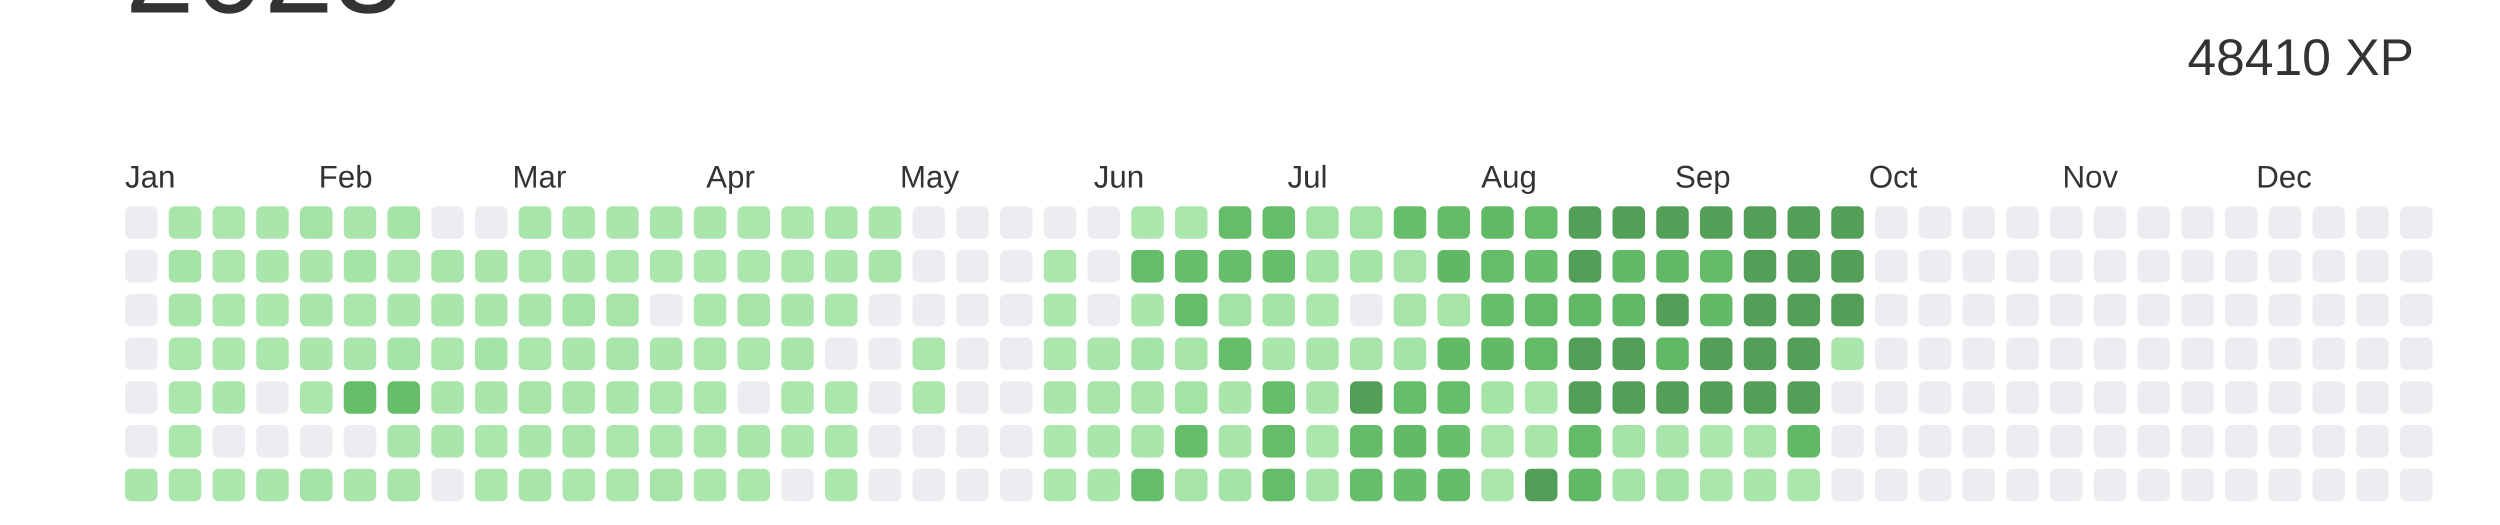
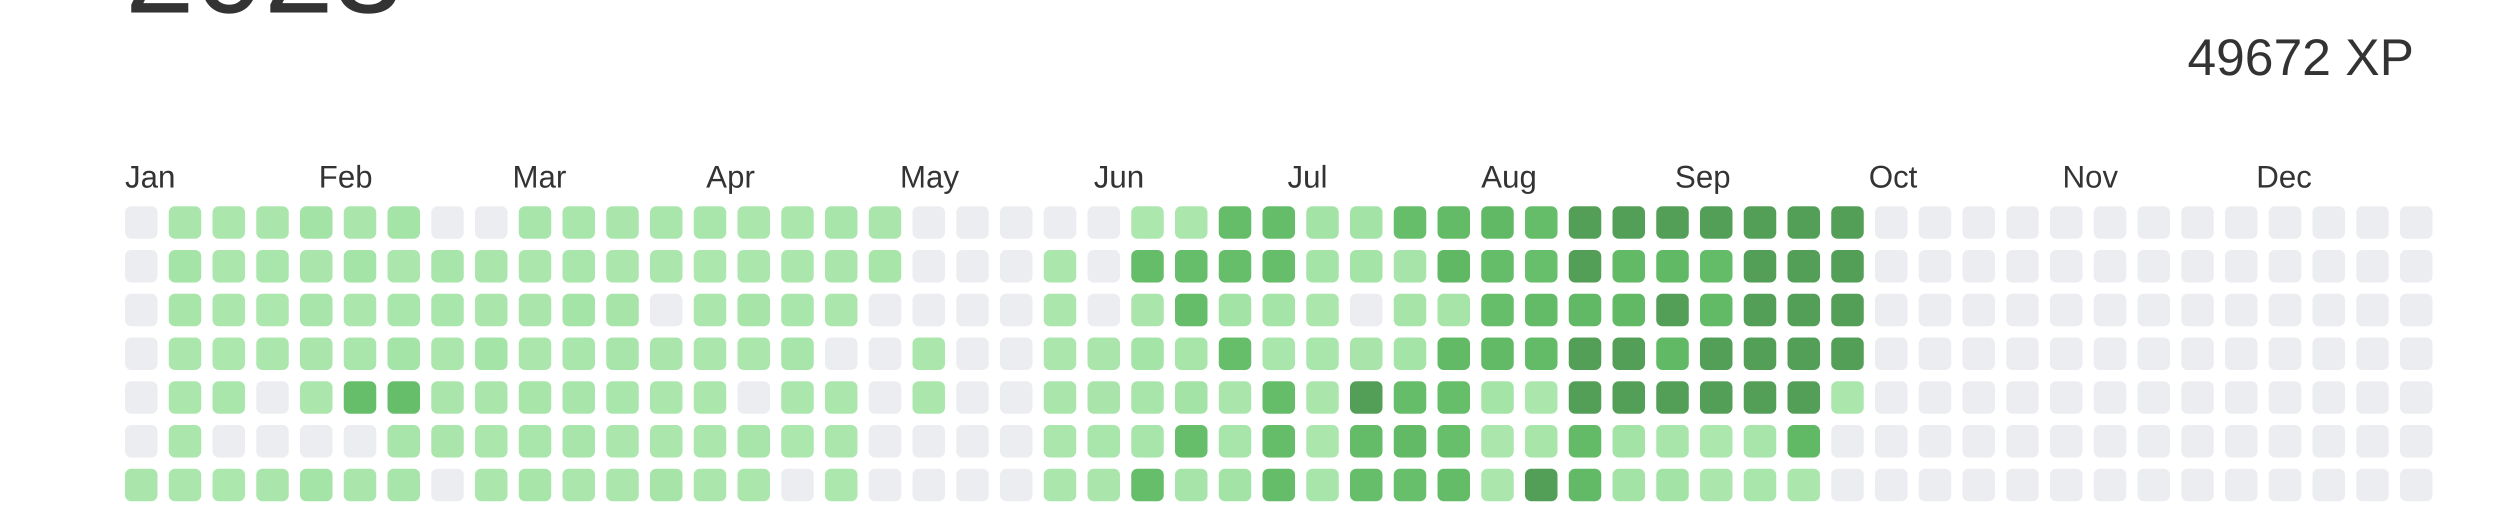
<svg xmlns="http://www.w3.org/2000/svg" baseProfile="full" height="42mm" version="1.1" viewBox="0,0,200,42" width="200mm">
  <defs />
  <rect fill="#ffffff" height="42" width="200" x="0" y="0" />
  <text alignment-baseline="hanging" fill="#333333" style="font-size:10.0px; font-family:Arial;" x="10" y="1">2023</text>
-   <text alignment-baseline="hanging" fill="#333333" style="font-size:4.125px; font-family:Arial;" x="175" y="6">48410 XP</text>
+   <text alignment-baseline="hanging" fill="#333333" style="font-size:4.125px; font-family:Arial;" x="175" y="6">49672 XP</text>
  <text fill="#333333" style="font-size:2.5px; font-family:Arial" x="10.0" y="15">Jan</text>
  <text fill="#333333" style="font-size:2.5px; font-family:Arial" x="25.5" y="15">Feb</text>
  <text fill="#333333" style="font-size:2.5px; font-family:Arial" x="41.0" y="15">Mar</text>
  <text fill="#333333" style="font-size:2.5px; font-family:Arial" x="56.5" y="15">Apr</text>
  <text fill="#333333" style="font-size:2.5px; font-family:Arial" x="72.0" y="15">May</text>
  <text fill="#333333" style="font-size:2.5px; font-family:Arial" x="87.5" y="15">Jun</text>
  <text fill="#333333" style="font-size:2.5px; font-family:Arial" x="103.0" y="15">Jul</text>
  <text fill="#333333" style="font-size:2.5px; font-family:Arial" x="118.5" y="15">Aug</text>
  <text fill="#333333" style="font-size:2.5px; font-family:Arial" x="134.0" y="15">Sep</text>
  <text fill="#333333" style="font-size:2.5px; font-family:Arial" x="149.5" y="15">Oct</text>
  <text fill="#333333" style="font-size:2.5px; font-family:Arial" x="165.0" y="15">Nov</text>
  <text fill="#333333" style="font-size:2.5px; font-family:Arial" x="180.5" y="15">Dec</text>
  <rect fill="#EBEDF0" height="2.6" rx="0.5" ry="0.5" width="2.6" x="10.0" y="16.5" />
  <rect fill="#EBEDF0" height="2.6" rx="0.5" ry="0.5" width="2.6" x="10.0" y="20.0" />
  <rect fill="#EBEDF0" height="2.6" rx="0.5" ry="0.5" width="2.6" x="10.0" y="23.5" />
  <rect fill="#EBEDF0" height="2.6" rx="0.5" ry="0.5" width="2.6" x="10.0" y="27.0" />
  <rect fill="#EBEDF0" height="2.6" rx="0.5" ry="0.5" width="2.6" x="10.0" y="30.5" />
  <rect fill="#EBEDF0" height="2.6" rx="0.5" ry="0.5" width="2.6" x="10.0" y="34.0" />
  <rect fill="#aae6ac" height="2.6" rx="0.5" ry="0.5" width="2.6" x="10.0" y="37.5" />
  <rect fill="#aae6ac" height="2.6" rx="0.5" ry="0.5" width="2.6" x="13.5" y="16.5" />
  <rect fill="#a5e4a7" height="2.6" rx="0.5" ry="0.5" width="2.6" x="13.5" y="20.0" />
  <rect fill="#a7e5a9" height="2.6" rx="0.5" ry="0.5" width="2.6" x="13.5" y="23.5" />
  <rect fill="#abe7ad" height="2.6" rx="0.5" ry="0.5" width="2.6" x="13.5" y="27.0" />
  <rect fill="#abe7ad" height="2.6" rx="0.5" ry="0.5" width="2.6" x="13.5" y="30.5" />
  <rect fill="#abe7ad" height="2.6" rx="0.5" ry="0.5" width="2.6" x="13.5" y="34.0" />
  <rect fill="#abe7ad" height="2.6" rx="0.5" ry="0.5" width="2.6" x="13.5" y="37.5" />
  <rect fill="#abe6ad" height="2.6" rx="0.5" ry="0.5" width="2.6" x="17.0" y="16.5" />
  <rect fill="#abe6ad" height="2.6" rx="0.5" ry="0.5" width="2.6" x="17.0" y="20.0" />
  <rect fill="#abe7ad" height="2.6" rx="0.5" ry="0.5" width="2.6" x="17.0" y="23.5" />
  <rect fill="#ace7ae" height="2.6" rx="0.5" ry="0.5" width="2.6" x="17.0" y="27.0" />
  <rect fill="#a9e6ab" height="2.6" rx="0.5" ry="0.5" width="2.6" x="17.0" y="30.5" />
  <rect fill="#EBEDF0" height="2.6" rx="0.5" ry="0.5" width="2.6" x="17.0" y="34.0" />
  <rect fill="#ace7ae" height="2.6" rx="0.5" ry="0.5" width="2.6" x="17.0" y="37.5" />
  <rect fill="#aae6ac" height="2.6" rx="0.5" ry="0.5" width="2.6" x="20.5" y="16.5" />
  <rect fill="#a9e6ab" height="2.6" rx="0.5" ry="0.5" width="2.6" x="20.5" y="20.0" />
  <rect fill="#ace7ae" height="2.6" rx="0.5" ry="0.5" width="2.6" x="20.5" y="23.5" />
  <rect fill="#abe7ad" height="2.6" rx="0.5" ry="0.5" width="2.6" x="20.5" y="27.0" />
  <rect fill="#EBEDF0" height="2.6" rx="0.5" ry="0.5" width="2.6" x="20.5" y="30.5" />
  <rect fill="#EBEDF0" height="2.6" rx="0.5" ry="0.5" width="2.6" x="20.5" y="34.0" />
  <rect fill="#aae6ac" height="2.6" rx="0.5" ry="0.5" width="2.6" x="20.5" y="37.5" />
  <rect fill="#a4e3a6" height="2.6" rx="0.5" ry="0.5" width="2.6" x="24.0" y="16.5" />
  <rect fill="#aae6ac" height="2.6" rx="0.5" ry="0.5" width="2.6" x="24.0" y="20.0" />
  <rect fill="#a8e5aa" height="2.6" rx="0.5" ry="0.5" width="2.6" x="24.0" y="23.5" />
  <rect fill="#aae6ac" height="2.6" rx="0.5" ry="0.5" width="2.6" x="24.0" y="27.0" />
  <rect fill="#abe6ad" height="2.6" rx="0.5" ry="0.5" width="2.6" x="24.0" y="30.5" />
  <rect fill="#EBEDF0" height="2.6" rx="0.5" ry="0.5" width="2.6" x="24.0" y="34.0" />
  <rect fill="#a4e4a7" height="2.6" rx="0.5" ry="0.5" width="2.6" x="24.0" y="37.5" />
  <rect fill="#aae6ac" height="2.6" rx="0.5" ry="0.5" width="2.6" x="27.5" y="16.5" />
  <rect fill="#a5e4a7" height="2.6" rx="0.5" ry="0.5" width="2.6" x="27.5" y="20.0" />
  <rect fill="#abe6ad" height="2.6" rx="0.5" ry="0.5" width="2.6" x="27.5" y="23.5" />
  <rect fill="#a9e6ab" height="2.6" rx="0.5" ry="0.5" width="2.6" x="27.5" y="27.0" />
  <rect fill="#66be6a" height="2.6" rx="0.5" ry="0.5" width="2.6" x="27.5" y="30.5" />
  <rect fill="#EBEDF0" height="2.6" rx="0.5" ry="0.5" width="2.6" x="27.5" y="34.0" />
  <rect fill="#aae6ac" height="2.6" rx="0.5" ry="0.5" width="2.6" x="27.5" y="37.5" />
  <rect fill="#a5e4a7" height="2.6" rx="0.5" ry="0.5" width="2.6" x="31.0" y="16.5" />
  <rect fill="#abe7ad" height="2.6" rx="0.5" ry="0.5" width="2.6" x="31.0" y="20.0" />
  <rect fill="#a9e6ab" height="2.6" rx="0.5" ry="0.5" width="2.6" x="31.0" y="23.5" />
  <rect fill="#a4e4a7" height="2.6" rx="0.5" ry="0.5" width="2.6" x="31.0" y="27.0" />
  <rect fill="#66be6a" height="2.6" rx="0.5" ry="0.5" width="2.6" x="31.0" y="30.5" />
  <rect fill="#a8e5aa" height="2.6" rx="0.5" ry="0.5" width="2.6" x="31.0" y="34.0" />
  <rect fill="#a7e5aa" height="2.6" rx="0.5" ry="0.5" width="2.6" x="31.0" y="37.5" />
  <rect fill="#EBEDF0" height="2.6" rx="0.5" ry="0.5" width="2.6" x="34.5" y="16.5" />
  <rect fill="#a8e5ab" height="2.6" rx="0.5" ry="0.5" width="2.6" x="34.5" y="20.0" />
  <rect fill="#a9e6ab" height="2.6" rx="0.5" ry="0.5" width="2.6" x="34.5" y="23.5" />
  <rect fill="#abe6ad" height="2.6" rx="0.5" ry="0.5" width="2.6" x="34.5" y="27.0" />
  <rect fill="#aae6ac" height="2.6" rx="0.5" ry="0.5" width="2.6" x="34.5" y="30.5" />
  <rect fill="#aae6ac" height="2.6" rx="0.5" ry="0.5" width="2.6" x="34.5" y="34.0" />
  <rect fill="#EBEDF0" height="2.6" rx="0.5" ry="0.5" width="2.6" x="34.5" y="37.5" />
  <rect fill="#EBEDF0" height="2.6" rx="0.5" ry="0.5" width="2.6" x="38.0" y="16.5" />
  <rect fill="#aae6ac" height="2.6" rx="0.5" ry="0.5" width="2.6" x="38.0" y="20.0" />
  <rect fill="#aae6ac" height="2.6" rx="0.5" ry="0.5" width="2.6" x="38.0" y="23.5" />
  <rect fill="#a5e4a7" height="2.6" rx="0.5" ry="0.5" width="2.6" x="38.0" y="27.0" />
  <rect fill="#aae6ac" height="2.6" rx="0.5" ry="0.5" width="2.6" x="38.0" y="30.5" />
  <rect fill="#abe7ad" height="2.6" rx="0.5" ry="0.5" width="2.6" x="38.0" y="34.0" />
  <rect fill="#abe6ad" height="2.6" rx="0.5" ry="0.5" width="2.6" x="38.0" y="37.5" />
  <rect fill="#a8e5aa" height="2.6" rx="0.5" ry="0.5" width="2.6" x="41.5" y="16.5" />
  <rect fill="#abe7ad" height="2.6" rx="0.5" ry="0.5" width="2.6" x="41.5" y="20.0" />
  <rect fill="#aae6ac" height="2.6" rx="0.5" ry="0.5" width="2.6" x="41.5" y="23.5" />
  <rect fill="#abe7ad" height="2.6" rx="0.5" ry="0.5" width="2.6" x="41.5" y="27.0" />
  <rect fill="#a7e5a9" height="2.6" rx="0.5" ry="0.5" width="2.6" x="41.5" y="30.5" />
  <rect fill="#a9e6ab" height="2.6" rx="0.5" ry="0.5" width="2.6" x="41.5" y="34.0" />
  <rect fill="#a7e5a9" height="2.6" rx="0.5" ry="0.5" width="2.6" x="41.5" y="37.5" />
  <rect fill="#a9e6ab" height="2.6" rx="0.5" ry="0.5" width="2.6" x="45.0" y="16.5" />
  <rect fill="#a9e6ab" height="2.6" rx="0.5" ry="0.5" width="2.6" x="45.0" y="20.0" />
  <rect fill="#a4e4a7" height="2.6" rx="0.5" ry="0.5" width="2.6" x="45.0" y="23.5" />
  <rect fill="#a9e6ab" height="2.6" rx="0.5" ry="0.5" width="2.6" x="45.0" y="27.0" />
  <rect fill="#a8e5aa" height="2.6" rx="0.5" ry="0.5" width="2.6" x="45.0" y="30.5" />
  <rect fill="#a8e5aa" height="2.6" rx="0.5" ry="0.5" width="2.6" x="45.0" y="34.0" />
  <rect fill="#abe7ad" height="2.6" rx="0.5" ry="0.5" width="2.6" x="45.0" y="37.5" />
  <rect fill="#aae6ac" height="2.6" rx="0.5" ry="0.5" width="2.6" x="48.5" y="16.5" />
  <rect fill="#abe7ad" height="2.6" rx="0.5" ry="0.5" width="2.6" x="48.5" y="20.0" />
  <rect fill="#a6e4a8" height="2.6" rx="0.5" ry="0.5" width="2.6" x="48.5" y="23.5" />
  <rect fill="#a8e5aa" height="2.6" rx="0.5" ry="0.5" width="2.6" x="48.5" y="27.0" />
  <rect fill="#a9e6ab" height="2.6" rx="0.5" ry="0.5" width="2.6" x="48.5" y="30.5" />
  <rect fill="#abe7ad" height="2.6" rx="0.5" ry="0.5" width="2.6" x="48.5" y="34.0" />
  <rect fill="#abe6ad" height="2.6" rx="0.5" ry="0.5" width="2.6" x="48.5" y="37.5" />
  <rect fill="#a9e6ab" height="2.6" rx="0.5" ry="0.5" width="2.6" x="52.0" y="16.5" />
  <rect fill="#abe6ad" height="2.6" rx="0.5" ry="0.5" width="2.6" x="52.0" y="20.0" />
  <rect fill="#EBEDF0" height="2.6" rx="0.5" ry="0.5" width="2.6" x="52.0" y="23.5" />
  <rect fill="#aae6ac" height="2.6" rx="0.5" ry="0.5" width="2.6" x="52.0" y="27.0" />
  <rect fill="#abe7ad" height="2.6" rx="0.5" ry="0.5" width="2.6" x="52.0" y="30.5" />
  <rect fill="#abe6ad" height="2.6" rx="0.5" ry="0.5" width="2.6" x="52.0" y="34.0" />
  <rect fill="#a6e4a8" height="2.6" rx="0.5" ry="0.5" width="2.6" x="52.0" y="37.5" />
  <rect fill="#a9e6ab" height="2.6" rx="0.5" ry="0.5" width="2.6" x="55.5" y="16.5" />
  <rect fill="#ace7ae" height="2.6" rx="0.5" ry="0.5" width="2.6" x="55.5" y="20.0" />
  <rect fill="#abe7ad" height="2.6" rx="0.5" ry="0.5" width="2.6" x="55.5" y="23.5" />
  <rect fill="#abe6ad" height="2.6" rx="0.5" ry="0.5" width="2.6" x="55.5" y="27.0" />
  <rect fill="#abe7ad" height="2.6" rx="0.5" ry="0.5" width="2.6" x="55.5" y="30.5" />
  <rect fill="#abe7ad" height="2.6" rx="0.5" ry="0.5" width="2.6" x="55.5" y="34.0" />
  <rect fill="#abe7ad" height="2.6" rx="0.5" ry="0.5" width="2.6" x="55.5" y="37.5" />
  <rect fill="#abe6ad" height="2.6" rx="0.5" ry="0.5" width="2.6" x="59.0" y="16.5" />
  <rect fill="#abe6ad" height="2.6" rx="0.5" ry="0.5" width="2.6" x="59.0" y="20.0" />
  <rect fill="#a6e4a8" height="2.6" rx="0.5" ry="0.5" width="2.6" x="59.0" y="23.5" />
  <rect fill="#abe7ad" height="2.6" rx="0.5" ry="0.5" width="2.6" x="59.0" y="27.0" />
  <rect fill="#EBEDF0" height="2.6" rx="0.5" ry="0.5" width="2.6" x="59.0" y="30.5" />
  <rect fill="#a8e5aa" height="2.6" rx="0.5" ry="0.5" width="2.6" x="59.0" y="34.0" />
  <rect fill="#abe7ad" height="2.6" rx="0.5" ry="0.5" width="2.6" x="59.0" y="37.5" />
  <rect fill="#abe7ad" height="2.6" rx="0.5" ry="0.5" width="2.6" x="62.5" y="16.5" />
  <rect fill="#abe7ad" height="2.6" rx="0.5" ry="0.5" width="2.6" x="62.5" y="20.0" />
  <rect fill="#a9e6ab" height="2.6" rx="0.5" ry="0.5" width="2.6" x="62.5" y="23.5" />
  <rect fill="#a8e5aa" height="2.6" rx="0.5" ry="0.5" width="2.6" x="62.5" y="27.0" />
  <rect fill="#abe6ad" height="2.6" rx="0.5" ry="0.5" width="2.6" x="62.5" y="30.5" />
  <rect fill="#ace7ae" height="2.6" rx="0.5" ry="0.5" width="2.6" x="62.5" y="34.0" />
  <rect fill="#EBEDF0" height="2.6" rx="0.5" ry="0.5" width="2.6" x="62.5" y="37.5" />
  <rect fill="#a8e5aa" height="2.6" rx="0.5" ry="0.5" width="2.6" x="66.0" y="16.5" />
  <rect fill="#aae6ac" height="2.6" rx="0.5" ry="0.5" width="2.6" x="66.0" y="20.0" />
  <rect fill="#abe7ad" height="2.6" rx="0.5" ry="0.5" width="2.6" x="66.0" y="23.5" />
  <rect fill="#EBEDF0" height="2.6" rx="0.5" ry="0.5" width="2.6" x="66.0" y="27.0" />
  <rect fill="#abe7ad" height="2.6" rx="0.5" ry="0.5" width="2.6" x="66.0" y="30.5" />
  <rect fill="#abe6ad" height="2.6" rx="0.5" ry="0.5" width="2.6" x="66.0" y="34.0" />
  <rect fill="#ace7ae" height="2.6" rx="0.5" ry="0.5" width="2.6" x="66.0" y="37.5" />
  <rect fill="#aae6ac" height="2.6" rx="0.5" ry="0.5" width="2.6" x="69.5" y="16.5" />
  <rect fill="#a7e5a9" height="2.6" rx="0.5" ry="0.5" width="2.6" x="69.5" y="20.0" />
  <rect fill="#EBEDF0" height="2.6" rx="0.5" ry="0.5" width="2.6" x="69.5" y="23.5" />
  <rect fill="#EBEDF0" height="2.6" rx="0.5" ry="0.5" width="2.6" x="69.5" y="27.0" />
  <rect fill="#EBEDF0" height="2.6" rx="0.5" ry="0.5" width="2.6" x="69.5" y="30.5" />
  <rect fill="#EBEDF0" height="2.6" rx="0.5" ry="0.5" width="2.6" x="69.5" y="34.0" />
  <rect fill="#EBEDF0" height="2.6" rx="0.5" ry="0.5" width="2.6" x="69.5" y="37.5" />
  <rect fill="#EBEDF0" height="2.6" rx="0.5" ry="0.5" width="2.6" x="73.0" y="16.5" />
  <rect fill="#EBEDF0" height="2.6" rx="0.5" ry="0.5" width="2.6" x="73.0" y="20.0" />
  <rect fill="#EBEDF0" height="2.6" rx="0.5" ry="0.5" width="2.6" x="73.0" y="23.5" />
  <rect fill="#abe7ad" height="2.6" rx="0.5" ry="0.5" width="2.6" x="73.0" y="27.0" />
  <rect fill="#abe7ad" height="2.6" rx="0.5" ry="0.5" width="2.6" x="73.0" y="30.5" />
  <rect fill="#EBEDF0" height="2.6" rx="0.5" ry="0.5" width="2.6" x="73.0" y="34.0" />
  <rect fill="#EBEDF0" height="2.6" rx="0.5" ry="0.5" width="2.6" x="73.0" y="37.5" />
  <rect fill="#EBEDF0" height="2.6" rx="0.5" ry="0.5" width="2.6" x="76.5" y="16.5" />
  <rect fill="#EBEDF0" height="2.6" rx="0.5" ry="0.5" width="2.6" x="76.5" y="20.0" />
  <rect fill="#EBEDF0" height="2.6" rx="0.5" ry="0.5" width="2.6" x="76.5" y="23.5" />
  <rect fill="#EBEDF0" height="2.6" rx="0.5" ry="0.5" width="2.6" x="76.5" y="27.0" />
  <rect fill="#EBEDF0" height="2.6" rx="0.5" ry="0.5" width="2.6" x="76.5" y="30.5" />
  <rect fill="#EBEDF0" height="2.6" rx="0.5" ry="0.5" width="2.6" x="76.5" y="34.0" />
  <rect fill="#EBEDF0" height="2.6" rx="0.5" ry="0.5" width="2.6" x="76.5" y="37.5" />
  <rect fill="#EBEDF0" height="2.6" rx="0.5" ry="0.5" width="2.6" x="80.0" y="16.5" />
  <rect fill="#EBEDF0" height="2.6" rx="0.5" ry="0.5" width="2.6" x="80.0" y="20.0" />
  <rect fill="#EBEDF0" height="2.6" rx="0.5" ry="0.5" width="2.6" x="80.0" y="23.5" />
  <rect fill="#EBEDF0" height="2.6" rx="0.5" ry="0.5" width="2.6" x="80.0" y="27.0" />
  <rect fill="#EBEDF0" height="2.6" rx="0.5" ry="0.5" width="2.6" x="80.0" y="30.5" />
  <rect fill="#EBEDF0" height="2.6" rx="0.5" ry="0.5" width="2.6" x="80.0" y="34.0" />
  <rect fill="#EBEDF0" height="2.6" rx="0.5" ry="0.5" width="2.6" x="80.0" y="37.5" />
  <rect fill="#EBEDF0" height="2.6" rx="0.5" ry="0.5" width="2.6" x="83.5" y="16.5" />
  <rect fill="#abe7ad" height="2.6" rx="0.5" ry="0.5" width="2.6" x="83.5" y="20.0" />
  <rect fill="#abe6ad" height="2.6" rx="0.5" ry="0.5" width="2.6" x="83.5" y="23.5" />
  <rect fill="#abe6ad" height="2.6" rx="0.5" ry="0.5" width="2.6" x="83.5" y="27.0" />
  <rect fill="#aae6ac" height="2.6" rx="0.5" ry="0.5" width="2.6" x="83.5" y="30.5" />
  <rect fill="#abe6ad" height="2.6" rx="0.5" ry="0.5" width="2.6" x="83.5" y="34.0" />
  <rect fill="#abe7ad" height="2.6" rx="0.5" ry="0.5" width="2.6" x="83.5" y="37.5" />
  <rect fill="#EBEDF0" height="2.6" rx="0.5" ry="0.5" width="2.6" x="87.0" y="16.5" />
  <rect fill="#EBEDF0" height="2.6" rx="0.5" ry="0.5" width="2.6" x="87.0" y="20.0" />
  <rect fill="#EBEDF0" height="2.6" rx="0.5" ry="0.5" width="2.6" x="87.0" y="23.5" />
  <rect fill="#aae6ac" height="2.6" rx="0.5" ry="0.5" width="2.6" x="87.0" y="27.0" />
  <rect fill="#a9e5ab" height="2.6" rx="0.5" ry="0.5" width="2.6" x="87.0" y="30.5" />
  <rect fill="#a9e6ab" height="2.6" rx="0.5" ry="0.5" width="2.6" x="87.0" y="34.0" />
  <rect fill="#aae6ac" height="2.6" rx="0.5" ry="0.5" width="2.6" x="87.0" y="37.5" />
  <rect fill="#ace7ae" height="2.6" rx="0.5" ry="0.5" width="2.6" x="90.5" y="16.5" />
  <rect fill="#65bd69" height="2.6" rx="0.5" ry="0.5" width="2.6" x="90.5" y="20.0" />
  <rect fill="#aae6ac" height="2.6" rx="0.5" ry="0.5" width="2.6" x="90.5" y="23.5" />
  <rect fill="#a4e4a7" height="2.6" rx="0.5" ry="0.5" width="2.6" x="90.5" y="27.0" />
  <rect fill="#a8e5aa" height="2.6" rx="0.5" ry="0.5" width="2.6" x="90.5" y="30.5" />
  <rect fill="#a8e5aa" height="2.6" rx="0.5" ry="0.5" width="2.6" x="90.5" y="34.0" />
  <rect fill="#66be6b" height="2.6" rx="0.5" ry="0.5" width="2.6" x="90.5" y="37.5" />
  <rect fill="#abe6ad" height="2.6" rx="0.5" ry="0.5" width="2.6" x="94.0" y="16.5" />
  <rect fill="#66be6b" height="2.6" rx="0.5" ry="0.5" width="2.6" x="94.0" y="20.0" />
  <rect fill="#65bd6a" height="2.6" rx="0.5" ry="0.5" width="2.6" x="94.0" y="23.5" />
  <rect fill="#a7e5a9" height="2.6" rx="0.5" ry="0.5" width="2.6" x="94.0" y="27.0" />
  <rect fill="#a3e3a5" height="2.6" rx="0.5" ry="0.5" width="2.6" x="94.0" y="30.5" />
  <rect fill="#66be6b" height="2.6" rx="0.5" ry="0.5" width="2.6" x="94.0" y="34.0" />
  <rect fill="#a6e4a9" height="2.6" rx="0.5" ry="0.5" width="2.6" x="94.0" y="37.5" />
  <rect fill="#65bc69" height="2.6" rx="0.5" ry="0.5" width="2.6" x="97.5" y="16.5" />
  <rect fill="#66be6b" height="2.6" rx="0.5" ry="0.5" width="2.6" x="97.5" y="20.0" />
  <rect fill="#a3e3a5" height="2.6" rx="0.5" ry="0.5" width="2.6" x="97.5" y="23.5" />
  <rect fill="#66be6b" height="2.6" rx="0.5" ry="0.5" width="2.6" x="97.5" y="27.0" />
  <rect fill="#aae6ac" height="2.6" rx="0.5" ry="0.5" width="2.6" x="97.5" y="30.5" />
  <rect fill="#a8e5aa" height="2.6" rx="0.5" ry="0.5" width="2.6" x="97.5" y="34.0" />
  <rect fill="#a3e3a5" height="2.6" rx="0.5" ry="0.5" width="2.6" x="97.5" y="37.5" />
  <rect fill="#65bd6a" height="2.6" rx="0.5" ry="0.5" width="2.6" x="101.0" y="16.5" />
  <rect fill="#66be6b" height="2.6" rx="0.5" ry="0.5" width="2.6" x="101.0" y="20.0" />
  <rect fill="#a5e4a7" height="2.6" rx="0.5" ry="0.5" width="2.6" x="101.0" y="23.5" />
  <rect fill="#a9e6ab" height="2.6" rx="0.5" ry="0.5" width="2.6" x="101.0" y="27.0" />
  <rect fill="#65bd6a" height="2.6" rx="0.5" ry="0.5" width="2.6" x="101.0" y="30.5" />
  <rect fill="#65bc69" height="2.6" rx="0.5" ry="0.5" width="2.6" x="101.0" y="34.0" />
  <rect fill="#65bd6a" height="2.6" rx="0.5" ry="0.5" width="2.6" x="101.0" y="37.5" />
  <rect fill="#a4e3a6" height="2.6" rx="0.5" ry="0.5" width="2.6" x="104.5" y="16.5" />
  <rect fill="#a5e4a7" height="2.6" rx="0.5" ry="0.5" width="2.6" x="104.5" y="20.0" />
  <rect fill="#abe7ad" height="2.6" rx="0.5" ry="0.5" width="2.6" x="104.5" y="23.5" />
  <rect fill="#a9e6ab" height="2.6" rx="0.5" ry="0.5" width="2.6" x="104.5" y="27.0" />
  <rect fill="#aae6ac" height="2.6" rx="0.5" ry="0.5" width="2.6" x="104.5" y="30.5" />
  <rect fill="#abe7ad" height="2.6" rx="0.5" ry="0.5" width="2.6" x="104.5" y="34.0" />
  <rect fill="#a7e5aa" height="2.6" rx="0.5" ry="0.5" width="2.6" x="104.5" y="37.5" />
  <rect fill="#a4e3a6" height="2.6" rx="0.5" ry="0.5" width="2.6" x="108.0" y="16.5" />
  <rect fill="#a5e4a7" height="2.6" rx="0.5" ry="0.5" width="2.6" x="108.0" y="20.0" />
  <rect fill="#EBEDF0" height="2.6" rx="0.5" ry="0.5" width="2.6" x="108.0" y="23.5" />
  <rect fill="#a9e5ab" height="2.6" rx="0.5" ry="0.5" width="2.6" x="108.0" y="27.0" />
  <rect fill="#549F57" height="2.6" rx="0.5" ry="0.5" width="2.6" x="108.0" y="30.5" />
  <rect fill="#64bc69" height="2.6" rx="0.5" ry="0.5" width="2.6" x="108.0" y="34.0" />
  <rect fill="#66be6b" height="2.6" rx="0.5" ry="0.5" width="2.6" x="108.0" y="37.5" />
  <rect fill="#66be6b" height="2.6" rx="0.5" ry="0.5" width="2.6" x="111.5" y="16.5" />
  <rect fill="#a6e4a9" height="2.6" rx="0.5" ry="0.5" width="2.6" x="111.5" y="20.0" />
  <rect fill="#a6e4a8" height="2.6" rx="0.5" ry="0.5" width="2.6" x="111.5" y="23.5" />
  <rect fill="#a4e4a7" height="2.6" rx="0.5" ry="0.5" width="2.6" x="111.5" y="27.0" />
  <rect fill="#65bd6a" height="2.6" rx="0.5" ry="0.5" width="2.6" x="111.5" y="30.5" />
  <rect fill="#62ba67" height="2.6" rx="0.5" ry="0.5" width="2.6" x="111.5" y="34.0" />
  <rect fill="#67bf6b" height="2.6" rx="0.5" ry="0.5" width="2.6" x="111.5" y="37.5" />
  <rect fill="#63bb68" height="2.6" rx="0.5" ry="0.5" width="2.6" x="115.0" y="16.5" />
  <rect fill="#60b865" height="2.6" rx="0.5" ry="0.5" width="2.6" x="115.0" y="20.0" />
  <rect fill="#a6e4a8" height="2.6" rx="0.5" ry="0.5" width="2.6" x="115.0" y="23.5" />
  <rect fill="#62ba67" height="2.6" rx="0.5" ry="0.5" width="2.6" x="115.0" y="27.0" />
  <rect fill="#66be6b" height="2.6" rx="0.5" ry="0.5" width="2.6" x="115.0" y="30.5" />
  <rect fill="#67bf6b" height="2.6" rx="0.5" ry="0.5" width="2.6" x="115.0" y="34.0" />
  <rect fill="#64bc69" height="2.6" rx="0.5" ry="0.5" width="2.6" x="115.0" y="37.5" />
  <rect fill="#61b966" height="2.6" rx="0.5" ry="0.5" width="2.6" x="118.5" y="16.5" />
  <rect fill="#65bd6a" height="2.6" rx="0.5" ry="0.5" width="2.6" x="118.5" y="20.0" />
  <rect fill="#66bd6a" height="2.6" rx="0.5" ry="0.5" width="2.6" x="118.5" y="23.5" />
  <rect fill="#62ba67" height="2.6" rx="0.5" ry="0.5" width="2.6" x="118.5" y="27.0" />
  <rect fill="#a5e4a7" height="2.6" rx="0.5" ry="0.5" width="2.6" x="118.5" y="30.5" />
  <rect fill="#abe6ad" height="2.6" rx="0.5" ry="0.5" width="2.6" x="118.5" y="34.0" />
  <rect fill="#abe7ad" height="2.6" rx="0.5" ry="0.5" width="2.6" x="118.5" y="37.5" />
  <rect fill="#65bd6a" height="2.6" rx="0.5" ry="0.5" width="2.6" x="122.0" y="16.5" />
  <rect fill="#67bf6b" height="2.6" rx="0.5" ry="0.5" width="2.6" x="122.0" y="20.0" />
  <rect fill="#63bb68" height="2.6" rx="0.5" ry="0.5" width="2.6" x="122.0" y="23.5" />
  <rect fill="#63bb68" height="2.6" rx="0.5" ry="0.5" width="2.6" x="122.0" y="27.0" />
  <rect fill="#abe7ad" height="2.6" rx="0.5" ry="0.5" width="2.6" x="122.0" y="30.5" />
  <rect fill="#a7e5a9" height="2.6" rx="0.5" ry="0.5" width="2.6" x="122.0" y="34.0" />
  <rect fill="#549F57" height="2.6" rx="0.5" ry="0.5" width="2.6" x="122.0" y="37.5" />
  <rect fill="#549F57" height="2.6" rx="0.5" ry="0.5" width="2.6" x="125.5" y="16.5" />
  <rect fill="#549F57" height="2.6" rx="0.5" ry="0.5" width="2.6" x="125.5" y="20.0" />
  <rect fill="#61b966" height="2.6" rx="0.5" ry="0.5" width="2.6" x="125.5" y="23.5" />
  <rect fill="#549F57" height="2.6" rx="0.5" ry="0.5" width="2.6" x="125.5" y="27.0" />
  <rect fill="#549F57" height="2.6" rx="0.5" ry="0.5" width="2.6" x="125.5" y="30.5" />
  <rect fill="#63bb68" height="2.6" rx="0.5" ry="0.5" width="2.6" x="125.5" y="34.0" />
  <rect fill="#62ba67" height="2.6" rx="0.5" ry="0.5" width="2.6" x="125.5" y="37.5" />
  <rect fill="#549F57" height="2.6" rx="0.5" ry="0.5" width="2.6" x="129.0" y="16.5" />
  <rect fill="#62ba67" height="2.6" rx="0.5" ry="0.5" width="2.6" x="129.0" y="20.0" />
  <rect fill="#61b966" height="2.6" rx="0.5" ry="0.5" width="2.6" x="129.0" y="23.5" />
  <rect fill="#549F57" height="2.6" rx="0.5" ry="0.5" width="2.6" x="129.0" y="27.0" />
  <rect fill="#549F57" height="2.6" rx="0.5" ry="0.5" width="2.6" x="129.0" y="30.5" />
  <rect fill="#a3e3a5" height="2.6" rx="0.5" ry="0.5" width="2.6" x="129.0" y="34.0" />
  <rect fill="#a4e3a6" height="2.6" rx="0.5" ry="0.5" width="2.6" x="129.0" y="37.5" />
  <rect fill="#549F57" height="2.6" rx="0.5" ry="0.5" width="2.6" x="132.5" y="16.5" />
  <rect fill="#61b966" height="2.6" rx="0.5" ry="0.5" width="2.6" x="132.5" y="20.0" />
  <rect fill="#549F57" height="2.6" rx="0.5" ry="0.5" width="2.6" x="132.5" y="23.5" />
  <rect fill="#61b966" height="2.6" rx="0.5" ry="0.5" width="2.6" x="132.5" y="27.0" />
  <rect fill="#549F57" height="2.6" rx="0.5" ry="0.5" width="2.6" x="132.5" y="30.5" />
  <rect fill="#a8e5aa" height="2.6" rx="0.5" ry="0.5" width="2.6" x="132.5" y="34.0" />
  <rect fill="#a4e3a6" height="2.6" rx="0.5" ry="0.5" width="2.6" x="132.5" y="37.5" />
  <rect fill="#549F57" height="2.6" rx="0.5" ry="0.5" width="2.6" x="136.0" y="16.5" />
  <rect fill="#64bc69" height="2.6" rx="0.5" ry="0.5" width="2.6" x="136.0" y="20.0" />
  <rect fill="#62ba67" height="2.6" rx="0.5" ry="0.5" width="2.6" x="136.0" y="23.5" />
  <rect fill="#549F57" height="2.6" rx="0.5" ry="0.5" width="2.6" x="136.0" y="27.0" />
  <rect fill="#549F57" height="2.6" rx="0.5" ry="0.5" width="2.6" x="136.0" y="30.5" />
  <rect fill="#ace7ae" height="2.6" rx="0.5" ry="0.5" width="2.6" x="136.0" y="34.0" />
  <rect fill="#abe6ad" height="2.6" rx="0.5" ry="0.5" width="2.6" x="136.0" y="37.5" />
  <rect fill="#549F57" height="2.6" rx="0.5" ry="0.5" width="2.6" x="139.5" y="16.5" />
  <rect fill="#549F57" height="2.6" rx="0.5" ry="0.5" width="2.6" x="139.5" y="20.0" />
  <rect fill="#549F57" height="2.6" rx="0.5" ry="0.5" width="2.6" x="139.5" y="23.5" />
  <rect fill="#549F57" height="2.6" rx="0.5" ry="0.5" width="2.6" x="139.5" y="27.0" />
  <rect fill="#549F57" height="2.6" rx="0.5" ry="0.5" width="2.6" x="139.5" y="30.5" />
  <rect fill="#a8e5ab" height="2.6" rx="0.5" ry="0.5" width="2.6" x="139.5" y="34.0" />
  <rect fill="#a9e6ab" height="2.6" rx="0.5" ry="0.5" width="2.6" x="139.5" y="37.5" />
  <rect fill="#549F57" height="2.6" rx="0.5" ry="0.5" width="2.6" x="143.0" y="16.5" />
  <rect fill="#549F57" height="2.6" rx="0.5" ry="0.5" width="2.6" x="143.0" y="20.0" />
  <rect fill="#549F57" height="2.6" rx="0.5" ry="0.5" width="2.6" x="143.0" y="23.5" />
  <rect fill="#549F57" height="2.6" rx="0.5" ry="0.5" width="2.6" x="143.0" y="27.0" />
  <rect fill="#549F57" height="2.6" rx="0.5" ry="0.5" width="2.6" x="143.0" y="30.5" />
  <rect fill="#61b966" height="2.6" rx="0.5" ry="0.5" width="2.6" x="143.0" y="34.0" />
  <rect fill="#abe7ad" height="2.6" rx="0.5" ry="0.5" width="2.6" x="143.0" y="37.5" />
  <rect fill="#549F57" height="2.6" rx="0.5" ry="0.5" width="2.6" x="146.5" y="16.5" />
  <rect fill="#549F57" height="2.6" rx="0.5" ry="0.5" width="2.6" x="146.5" y="20.0" />
  <rect fill="#549F57" height="2.6" rx="0.5" ry="0.5" width="2.6" x="146.5" y="23.5" />
-   <rect fill="#aae6ac" height="2.6" rx="0.5" ry="0.5" width="2.6" x="146.5" y="27.0" />
-   <rect fill="#EBEDF0" height="2.6" rx="0.5" ry="0.5" width="2.6" x="146.5" y="30.5" />
+   <rect fill="#549F57" height="2.6" rx="0.5" ry="0.5" width="2.6" x="146.5" y="27.0" />
+   <rect fill="#abe7ad" height="2.6" rx="0.5" ry="0.5" width="2.6" x="146.5" y="30.5" />
  <rect fill="#EBEDF0" height="2.6" rx="0.5" ry="0.5" width="2.6" x="146.5" y="34.0" />
  <rect fill="#EBEDF0" height="2.6" rx="0.5" ry="0.5" width="2.6" x="146.5" y="37.5" />
  <rect fill="#EBEDF0" height="2.6" rx="0.5" ry="0.5" width="2.6" x="150.0" y="16.5" />
  <rect fill="#EBEDF0" height="2.6" rx="0.5" ry="0.5" width="2.6" x="150.0" y="20.0" />
  <rect fill="#EBEDF0" height="2.6" rx="0.5" ry="0.5" width="2.6" x="150.0" y="23.5" />
  <rect fill="#EBEDF0" height="2.6" rx="0.5" ry="0.5" width="2.6" x="150.0" y="27.0" />
  <rect fill="#EBEDF0" height="2.6" rx="0.5" ry="0.5" width="2.6" x="150.0" y="30.5" />
  <rect fill="#EBEDF0" height="2.6" rx="0.5" ry="0.5" width="2.6" x="150.0" y="34.0" />
  <rect fill="#EBEDF0" height="2.6" rx="0.5" ry="0.5" width="2.6" x="150.0" y="37.5" />
  <rect fill="#EBEDF0" height="2.6" rx="0.5" ry="0.5" width="2.6" x="153.5" y="16.5" />
  <rect fill="#EBEDF0" height="2.6" rx="0.5" ry="0.5" width="2.6" x="153.5" y="20.0" />
  <rect fill="#EBEDF0" height="2.6" rx="0.5" ry="0.5" width="2.6" x="153.5" y="23.5" />
  <rect fill="#EBEDF0" height="2.6" rx="0.5" ry="0.5" width="2.6" x="153.5" y="27.0" />
  <rect fill="#EBEDF0" height="2.6" rx="0.5" ry="0.5" width="2.6" x="153.5" y="30.5" />
  <rect fill="#EBEDF0" height="2.6" rx="0.5" ry="0.5" width="2.6" x="153.5" y="34.0" />
  <rect fill="#EBEDF0" height="2.6" rx="0.5" ry="0.5" width="2.6" x="153.5" y="37.5" />
  <rect fill="#EBEDF0" height="2.6" rx="0.5" ry="0.5" width="2.6" x="157.0" y="16.5" />
  <rect fill="#EBEDF0" height="2.6" rx="0.5" ry="0.5" width="2.6" x="157.0" y="20.0" />
  <rect fill="#EBEDF0" height="2.6" rx="0.5" ry="0.5" width="2.6" x="157.0" y="23.5" />
  <rect fill="#EBEDF0" height="2.6" rx="0.5" ry="0.5" width="2.6" x="157.0" y="27.0" />
  <rect fill="#EBEDF0" height="2.6" rx="0.5" ry="0.5" width="2.6" x="157.0" y="30.5" />
  <rect fill="#EBEDF0" height="2.6" rx="0.5" ry="0.5" width="2.6" x="157.0" y="34.0" />
  <rect fill="#EBEDF0" height="2.6" rx="0.5" ry="0.5" width="2.6" x="157.0" y="37.5" />
  <rect fill="#EBEDF0" height="2.6" rx="0.5" ry="0.5" width="2.6" x="160.5" y="16.5" />
  <rect fill="#EBEDF0" height="2.6" rx="0.5" ry="0.5" width="2.6" x="160.5" y="20.0" />
  <rect fill="#EBEDF0" height="2.6" rx="0.5" ry="0.5" width="2.6" x="160.5" y="23.5" />
  <rect fill="#EBEDF0" height="2.6" rx="0.5" ry="0.5" width="2.6" x="160.5" y="27.0" />
  <rect fill="#EBEDF0" height="2.6" rx="0.5" ry="0.5" width="2.6" x="160.5" y="30.5" />
  <rect fill="#EBEDF0" height="2.6" rx="0.5" ry="0.5" width="2.6" x="160.5" y="34.0" />
  <rect fill="#EBEDF0" height="2.6" rx="0.5" ry="0.5" width="2.6" x="160.5" y="37.5" />
  <rect fill="#EBEDF0" height="2.6" rx="0.5" ry="0.5" width="2.6" x="164.0" y="16.5" />
  <rect fill="#EBEDF0" height="2.6" rx="0.5" ry="0.5" width="2.6" x="164.0" y="20.0" />
  <rect fill="#EBEDF0" height="2.6" rx="0.5" ry="0.5" width="2.6" x="164.0" y="23.5" />
  <rect fill="#EBEDF0" height="2.6" rx="0.5" ry="0.5" width="2.6" x="164.0" y="27.0" />
  <rect fill="#EBEDF0" height="2.6" rx="0.5" ry="0.5" width="2.6" x="164.0" y="30.5" />
  <rect fill="#EBEDF0" height="2.6" rx="0.5" ry="0.5" width="2.6" x="164.0" y="34.0" />
  <rect fill="#EBEDF0" height="2.6" rx="0.5" ry="0.5" width="2.6" x="164.0" y="37.5" />
  <rect fill="#EBEDF0" height="2.6" rx="0.5" ry="0.5" width="2.6" x="167.5" y="16.5" />
  <rect fill="#EBEDF0" height="2.6" rx="0.5" ry="0.5" width="2.6" x="167.5" y="20.0" />
  <rect fill="#EBEDF0" height="2.6" rx="0.5" ry="0.5" width="2.6" x="167.5" y="23.5" />
  <rect fill="#EBEDF0" height="2.6" rx="0.5" ry="0.5" width="2.6" x="167.5" y="27.0" />
  <rect fill="#EBEDF0" height="2.6" rx="0.5" ry="0.5" width="2.6" x="167.5" y="30.5" />
  <rect fill="#EBEDF0" height="2.6" rx="0.5" ry="0.5" width="2.6" x="167.5" y="34.0" />
  <rect fill="#EBEDF0" height="2.6" rx="0.5" ry="0.5" width="2.6" x="167.5" y="37.5" />
  <rect fill="#EBEDF0" height="2.6" rx="0.5" ry="0.5" width="2.6" x="171.0" y="16.5" />
  <rect fill="#EBEDF0" height="2.6" rx="0.5" ry="0.5" width="2.6" x="171.0" y="20.0" />
  <rect fill="#EBEDF0" height="2.6" rx="0.5" ry="0.5" width="2.6" x="171.0" y="23.5" />
  <rect fill="#EBEDF0" height="2.6" rx="0.5" ry="0.5" width="2.6" x="171.0" y="27.0" />
  <rect fill="#EBEDF0" height="2.6" rx="0.5" ry="0.5" width="2.6" x="171.0" y="30.5" />
  <rect fill="#EBEDF0" height="2.6" rx="0.5" ry="0.5" width="2.6" x="171.0" y="34.0" />
  <rect fill="#EBEDF0" height="2.6" rx="0.5" ry="0.5" width="2.6" x="171.0" y="37.5" />
  <rect fill="#EBEDF0" height="2.6" rx="0.5" ry="0.5" width="2.6" x="174.5" y="16.5" />
  <rect fill="#EBEDF0" height="2.6" rx="0.5" ry="0.5" width="2.6" x="174.5" y="20.0" />
  <rect fill="#EBEDF0" height="2.6" rx="0.5" ry="0.5" width="2.6" x="174.5" y="23.5" />
  <rect fill="#EBEDF0" height="2.6" rx="0.5" ry="0.5" width="2.6" x="174.5" y="27.0" />
  <rect fill="#EBEDF0" height="2.6" rx="0.5" ry="0.5" width="2.6" x="174.5" y="30.5" />
  <rect fill="#EBEDF0" height="2.6" rx="0.5" ry="0.5" width="2.6" x="174.5" y="34.0" />
  <rect fill="#EBEDF0" height="2.6" rx="0.5" ry="0.5" width="2.6" x="174.5" y="37.5" />
  <rect fill="#EBEDF0" height="2.6" rx="0.5" ry="0.5" width="2.6" x="178.0" y="16.5" />
  <rect fill="#EBEDF0" height="2.6" rx="0.5" ry="0.5" width="2.6" x="178.0" y="20.0" />
  <rect fill="#EBEDF0" height="2.6" rx="0.5" ry="0.5" width="2.6" x="178.0" y="23.5" />
  <rect fill="#EBEDF0" height="2.6" rx="0.5" ry="0.5" width="2.6" x="178.0" y="27.0" />
  <rect fill="#EBEDF0" height="2.6" rx="0.5" ry="0.5" width="2.6" x="178.0" y="30.5" />
  <rect fill="#EBEDF0" height="2.6" rx="0.5" ry="0.5" width="2.6" x="178.0" y="34.0" />
  <rect fill="#EBEDF0" height="2.6" rx="0.5" ry="0.5" width="2.6" x="178.0" y="37.5" />
  <rect fill="#EBEDF0" height="2.6" rx="0.5" ry="0.5" width="2.6" x="181.5" y="16.5" />
  <rect fill="#EBEDF0" height="2.6" rx="0.5" ry="0.5" width="2.6" x="181.5" y="20.0" />
  <rect fill="#EBEDF0" height="2.6" rx="0.5" ry="0.5" width="2.6" x="181.5" y="23.5" />
  <rect fill="#EBEDF0" height="2.6" rx="0.5" ry="0.5" width="2.6" x="181.5" y="27.0" />
  <rect fill="#EBEDF0" height="2.6" rx="0.5" ry="0.5" width="2.6" x="181.5" y="30.5" />
  <rect fill="#EBEDF0" height="2.6" rx="0.5" ry="0.5" width="2.6" x="181.5" y="34.0" />
  <rect fill="#EBEDF0" height="2.6" rx="0.5" ry="0.5" width="2.6" x="181.5" y="37.5" />
  <rect fill="#EBEDF0" height="2.6" rx="0.5" ry="0.5" width="2.6" x="185.0" y="16.5" />
  <rect fill="#EBEDF0" height="2.6" rx="0.5" ry="0.5" width="2.6" x="185.0" y="20.0" />
  <rect fill="#EBEDF0" height="2.6" rx="0.5" ry="0.5" width="2.6" x="185.0" y="23.5" />
  <rect fill="#EBEDF0" height="2.6" rx="0.5" ry="0.5" width="2.6" x="185.0" y="27.0" />
  <rect fill="#EBEDF0" height="2.6" rx="0.5" ry="0.5" width="2.6" x="185.0" y="30.5" />
  <rect fill="#EBEDF0" height="2.6" rx="0.5" ry="0.5" width="2.6" x="185.0" y="34.0" />
  <rect fill="#EBEDF0" height="2.6" rx="0.5" ry="0.5" width="2.6" x="185.0" y="37.5" />
  <rect fill="#EBEDF0" height="2.6" rx="0.5" ry="0.5" width="2.6" x="188.5" y="16.5" />
  <rect fill="#EBEDF0" height="2.6" rx="0.5" ry="0.5" width="2.6" x="188.5" y="20.0" />
  <rect fill="#EBEDF0" height="2.6" rx="0.5" ry="0.5" width="2.6" x="188.5" y="23.5" />
  <rect fill="#EBEDF0" height="2.6" rx="0.5" ry="0.5" width="2.6" x="188.5" y="27.0" />
  <rect fill="#EBEDF0" height="2.6" rx="0.5" ry="0.5" width="2.6" x="188.5" y="30.5" />
  <rect fill="#EBEDF0" height="2.6" rx="0.5" ry="0.5" width="2.6" x="188.5" y="34.0" />
  <rect fill="#EBEDF0" height="2.6" rx="0.5" ry="0.5" width="2.6" x="188.5" y="37.5" />
  <rect fill="#EBEDF0" height="2.6" rx="0.5" ry="0.5" width="2.6" x="192.0" y="16.5" />
  <rect fill="#EBEDF0" height="2.6" rx="0.5" ry="0.5" width="2.6" x="192.0" y="20.0" />
  <rect fill="#EBEDF0" height="2.6" rx="0.5" ry="0.5" width="2.6" x="192.0" y="23.5" />
  <rect fill="#EBEDF0" height="2.6" rx="0.5" ry="0.5" width="2.6" x="192.0" y="27.0" />
  <rect fill="#EBEDF0" height="2.6" rx="0.5" ry="0.5" width="2.6" x="192.0" y="30.5" />
  <rect fill="#EBEDF0" height="2.6" rx="0.5" ry="0.5" width="2.6" x="192.0" y="34.0" />
  <rect fill="#EBEDF0" height="2.6" rx="0.5" ry="0.5" width="2.6" x="192.0" y="37.5" />
</svg>
